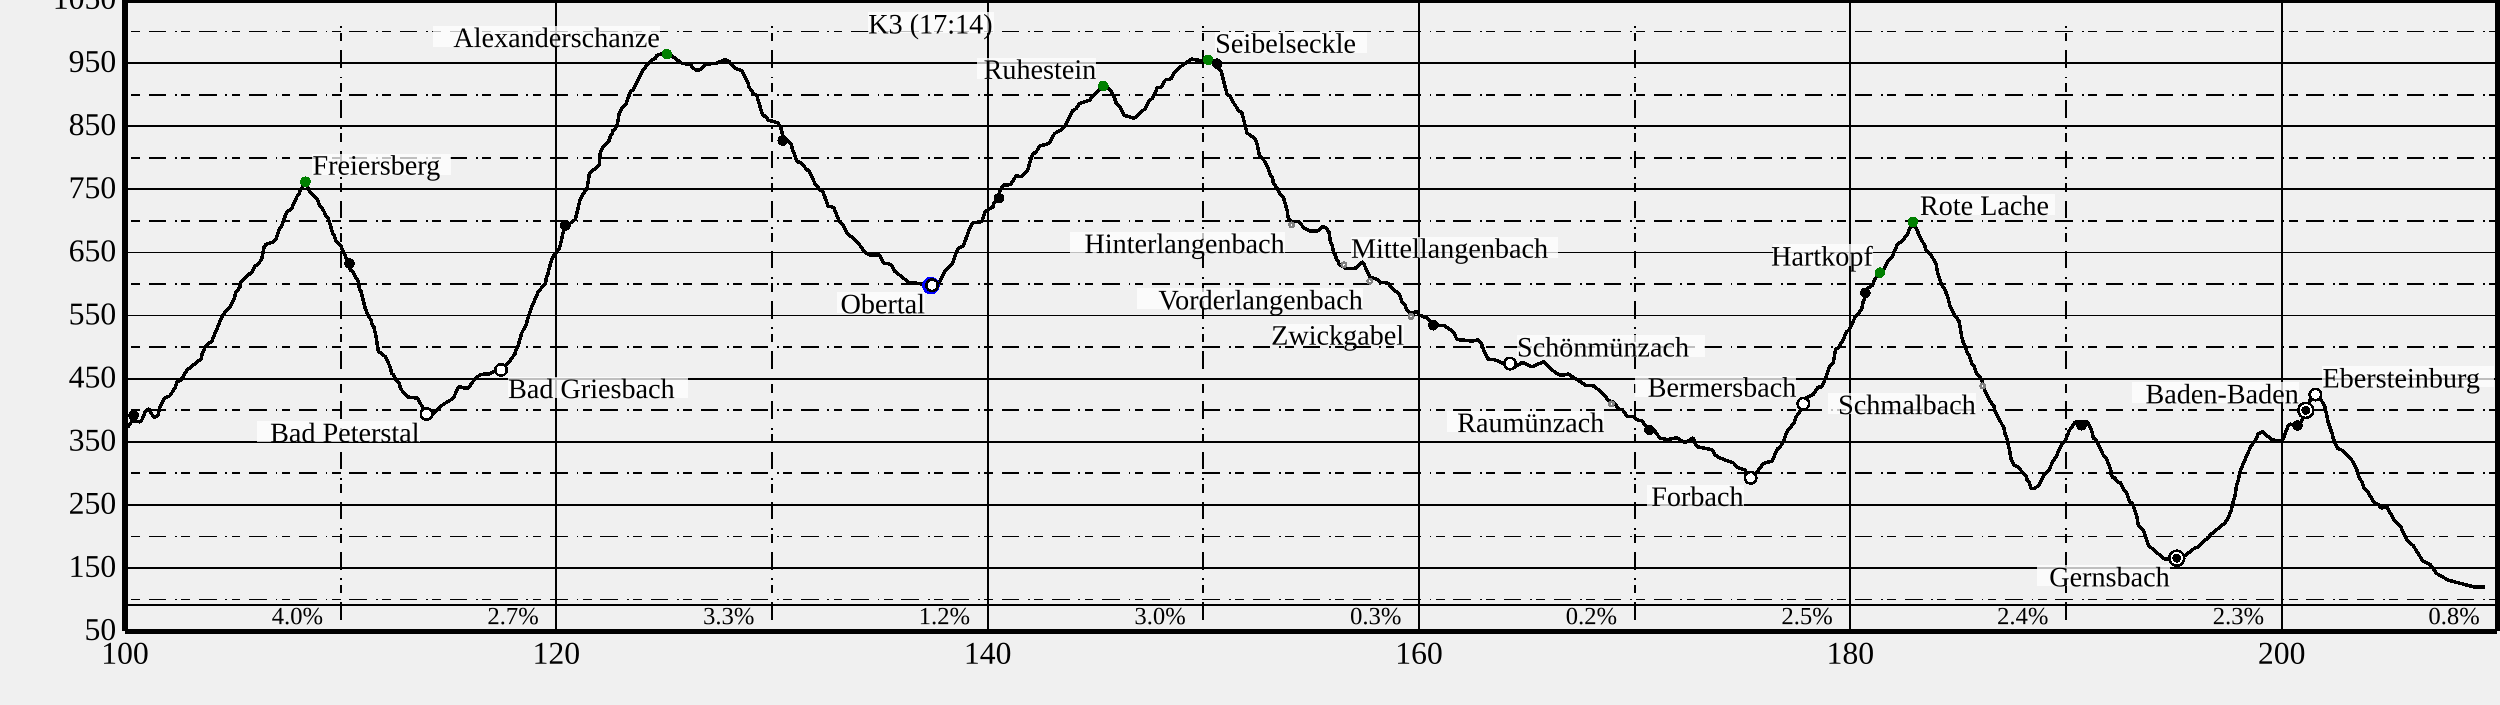
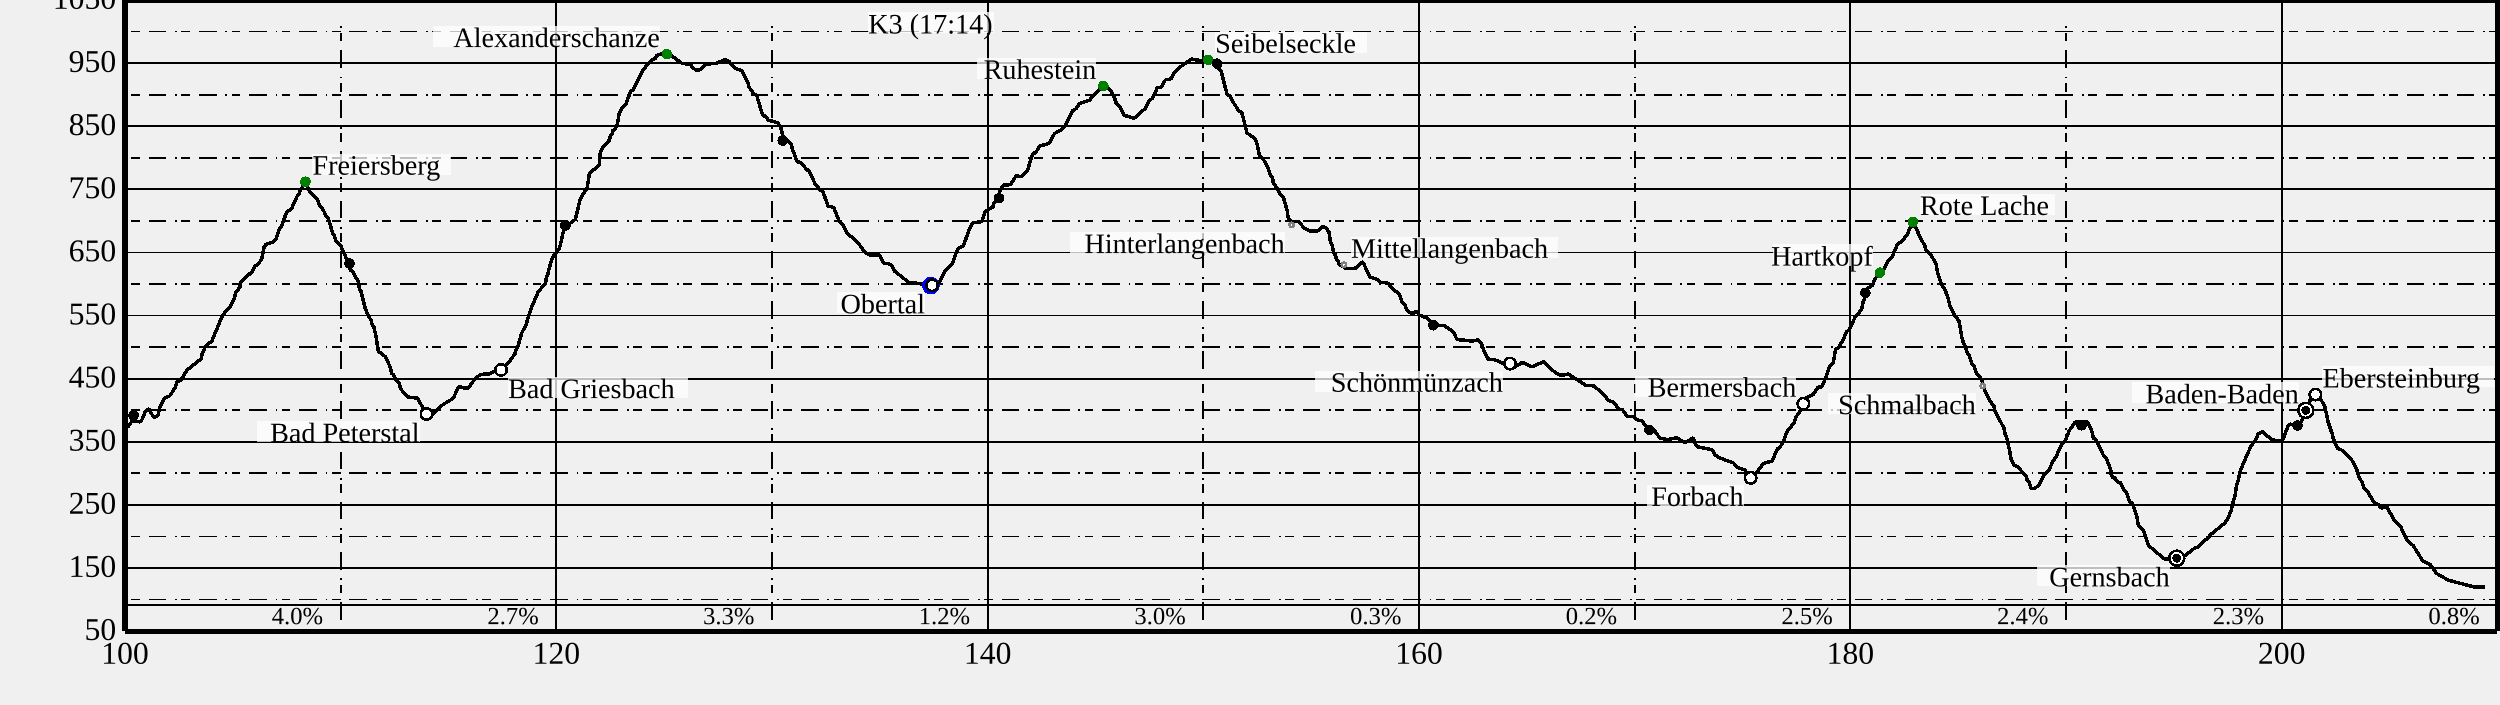
<svg xmlns="http://www.w3.org/2000/svg" height="400" width="1420">
  <g font-size="18" id="world" shape-rendering="crispEdges">
    <g id="BG" />
    <g id="SB" transform="translate(71 360)">
      <text text-anchor="middle" x="0" y="17">
100
</text>
      <text text-anchor="middle" x="245" y="17">
120
</text>
      <text text-anchor="middle" x="490" y="17">
140
</text>
      <text text-anchor="middle" x="735" y="17">
160
</text>
      <text text-anchor="middle" x="980" y="17">
180
</text>
      <text text-anchor="middle" x="1225" y="17">
200
</text>
    </g>
    <g id="SD" transform="translate(71 0)">
      <path d="M0,0 L1347.5,0" stroke="black" stroke-width="3" />
      <path d="M0,0 L0,358.5" stroke="black" stroke-width="3" />
      <path d="M0,358.5 L1347.5,358.5" stroke="black" stroke-width="3" />
      <path d="M1347.5,0 L1347.5,358.5" stroke="black" stroke-width="3" />
      <path d="M0,343.5 L1347.5,343.5" stroke="black" stroke-width="1" />
      <path d="M0,0 L0,358.5" stroke="black" stroke-width="1" />
      <path d="M245,0 L245,358.5" stroke="black" stroke-width="1" />
      <path d="M490,0 L490,358.5" stroke="black" stroke-width="1" />
      <path d="M735,0 L735,358.5" stroke="black" stroke-width="1" />
      <path d="M980,0 L980,358.5" stroke="black" stroke-width="1" />
      <path d="M1225,0 L1225,358.5" stroke="black" stroke-width="1" />
      <path d="M122.5,15 L122.5,358.5" stroke="black" stroke-dasharray="1.0,2.5,5.0,5.0,10.0,5.0" />
      <path d="M367.5,15 L367.5,358.5" stroke="black" stroke-dasharray="1.0,2.5,5.0,5.0,10.0,5.0" />
      <path d="M612.5,15 L612.5,358.5" stroke="black" stroke-dasharray="1.0,2.5,5.0,5.0,10.0,5.0" />
      <path d="M857.5,15 L857.5,358.5" stroke="black" stroke-dasharray="1.0,2.5,5.0,5.0,10.0,5.0" />
      <path d="M1102.5,15 L1102.5,358.5" stroke="black" stroke-dasharray="1.0,2.5,5.0,5.0,10.0,5.0" />
      <path d="M1347.5,15 L1347.5,358.5" stroke="black" stroke-dasharray="1.0,2.5,5.0,5.0,10.0,5.0" />
      <path d="M0,358.5 L1347.5,358.5" stroke="black" stroke-width="1" />
      <path d="M0,322.65 L1347.5,322.65" stroke="black" stroke-width="1" />
      <path d="M0,286.8 L1347.5,286.8" stroke="black" stroke-width="1" />
      <path d="M0,250.95 L1347.5,250.95" stroke="black" stroke-width="1" />
      <path d="M0,215.1 L1347.5,215.1" stroke="black" stroke-width="1" />
      <path d="M0,179.25 L1347.5,179.25" stroke="black" stroke-width="1" />
      <path d="M0,143.4 L1347.5,143.4" stroke="black" stroke-width="1" />
      <path d="M0,107.55 L1347.5,107.55" stroke="black" stroke-width="1" />
      <path d="M0,71.7 L1347.5,71.7" stroke="black" stroke-width="1" />
      <path d="M0,35.85 L1347.5,35.85" stroke="black" stroke-width="1" />
      <path d="M0,0 L1347.5,0" stroke="black" stroke-width="1" />
      <path d="M0,340.575 L1347.5,340.575" stroke="black" stroke-dasharray="1.0,2.5,5.0,5.0,10.0,5.0" />
      <path d="M0,304.725 L1347.5,304.725" stroke="black" stroke-dasharray="1.0,2.5,5.0,5.0,10.0,5.0" />
      <path d="M0,268.875 L1347.5,268.875" stroke="black" stroke-dasharray="1.0,2.5,5.0,5.0,10.0,5.0" />
      <path d="M0,233.025 L1347.5,233.025" stroke="black" stroke-dasharray="1.0,2.5,5.0,5.0,10.0,5.0" />
      <path d="M0,197.175 L1347.5,197.175" stroke="black" stroke-dasharray="1.0,2.5,5.0,5.0,10.0,5.0" />
      <path d="M0,161.325 L1347.5,161.325" stroke="black" stroke-dasharray="1.0,2.5,5.0,5.0,10.0,5.0" />
      <path d="M0,125.475 L1347.5,125.475" stroke="black" stroke-dasharray="1.0,2.5,5.0,5.0,10.0,5.0" />
      <path d="M0,89.625 L1347.5,89.625" stroke="black" stroke-dasharray="1.0,2.5,5.0,5.0,10.0,5.0" />
      <path d="M0,53.775 L1347.5,53.775" stroke="black" stroke-dasharray="1.0,2.5,5.0,5.0,10.0,5.0" />
      <path d="M0,17.925 L1347.5,17.925" stroke="black" stroke-dasharray="1.0,2.5,5.0,5.0,10.0,5.0" />
      <path d="M0,-17.925 L1347.5,-17.925" stroke="black" stroke-dasharray="1.0,2.5,5.0,5.0,10.0,5.0" />
      <text font-size="14" text-anchor="end" x="112.5" y="354.5">
4.0%
</text>
      <text font-size="14" text-anchor="end" x="235" y="354.5">
2.7%
</text>
      <text font-size="14" text-anchor="end" x="357.5" y="354.5">
3.3%
</text>
      <text font-size="14" text-anchor="end" x="480" y="354.5">
1.2%
</text>
      <text font-size="14" text-anchor="end" x="602.5" y="354.5">
3.0%
</text>
      <text font-size="14" text-anchor="end" x="725" y="354.5">
0.3%
</text>
      <text font-size="14" text-anchor="end" x="847.5" y="354.5">
0.2%
</text>
      <text font-size="14" text-anchor="end" x="970" y="354.5">
2.5%
</text>
      <text font-size="14" text-anchor="end" x="1092.5" y="354.5">
2.4%
</text>
      <text font-size="14" text-anchor="end" x="1215" y="354.5">
2.3%
</text>
      <text font-size="14" text-anchor="end" x="1337.5" y="354.5">
0.8%
</text>
      <path d="M1.6,242.7 L4.1,239.0 L8.7,239.6 L9.4,238.9 L11.3,234.3 L13.1,232.5 L13.6,232.4 L16.2,236.9 L18.0,236.6 L19.0,235.3 L19.3,232.6 L22.3,226.2 L25.4,224.9 L28.7,219.8 L29.3,217.2 L31.7,216.0 L35.2,210.2 L43.2,203.8 L43.8,201.0 L45.8,196.6 L49.4,193.6 L54.6,180.9 L57.2,176.6 L60.0,173.8 L62.0,169.6 L63.0,166.1 L65.2,163.2 L65.9,159.9 L70.2,155.7 L71.5,155.5 L74.0,150.7 L75.0,150.7 L77.6,147.3 L78.9,140.6 L80.1,138.8 L84.4,137.4 L85.9,135.5 L87.4,130.7 L89.1,128.1 L91.7,120.6 L94.6,118.5 L98.1,110.7 L98.6,110.7 L99.6,108.0 L101.8,104.8 L102.8,104.9 L105.7,109.9 L109.6,113.8 L110.4,116.3 L112.8,119.6 L114.3,123.1 L115.4,123.7 L118.2,133.4 L118.6,133.4 L119.7,136.5 L122.4,139.3 L125.7,146.7 L126.3,149.6 L128.2,153.7 L129.2,154.0 L132.6,160.2 L133.0,163.2 L133.6,165.1 L133.9,165.1 L136.6,175.8 L136.9,175.8 L137.5,177.8 L139.9,182.3 L140.4,184.6 L141.3,185.6 L142.6,191.2 L144.0,200.3 L144.8,200.0 L148.0,202.7 L150.7,208.7 L151.5,212.1 L152.5,212.9 L153.8,215.9 L155.7,217.7 L156.6,220.9 L159.3,224.3 L160.8,225.5 L166.0,226.1 L171.3,235.1 L174.1,235.9 L180.7,229.7 L186.4,226.3 L189.5,219.6 L194.7,220.8 L199.0,214.8 L202.2,212.6 L206.4,212.5 L214.2,208.8 L218.1,205.8 L221.5,200.9 L222.1,198.6 L223.1,196.9 L225.3,189.2 L227.7,184.6 L230.8,174.9 L234.7,165.8 L238.8,160.8 L239.5,157.1 L240.1,156.0 L240.8,152.8 L242.8,146.1 L246.5,141.6 L247.1,139.9 L249.2,130.4 L249.8,129.1 L255.8,124.6 L258.6,112.9 L261.9,107.6 L262.4,107.6 L263.8,98.3 L269.3,94.0 L269.9,87.1 L271.2,83.8 L274.7,80.5 L275.9,76.8 L276.7,75.9 L277.2,73.8 L278.1,73.8 L279.6,70.9 L280.7,64.5 L282.2,61.7 L284.4,59.3 L287.3,51.5 L288.3,51.5 L294.4,39.4 L295.1,39.4 L295.9,37.4 L298.9,34.4 L301.4,33.1 L301.8,31.6 L306.0,30.1 L309.5,31.0 L316.5,36.1 L321.4,36.4 L322.2,38.2 L324.1,39.7 L326.3,39.8 L330.2,36.4 L335.6,36.0 L340.6,33.9 L342.9,34.7 L346.4,38.7 L350.3,40.2 L354.0,47.5 L354.3,49.3 L357.0,53.1 L358.9,54.4 L361.6,63.7 L362.5,65.7 L363.9,66.0 L365.4,68.2 L370.9,69.8 L372.4,72.2 L373.6,77.1 L378.6,82.3 L378.9,84.1 L381.7,91.8 L383.6,92.3 L387.7,96.7 L388.3,96.5 L392.0,104.5 L395.0,108.1 L396.3,108.6 L399.4,117.1 L402.6,117.8 L405.6,125.7 L407.5,127.4 L410.1,132.4 L416.1,137.5 L420.1,143.1 L423.2,145.0 L428.5,144.8 L431.1,149.6 L433.6,149.6 L435.5,151.0 L437.1,154.0 L445.1,160.3 L457.8,162.0 L462.8,159.7 L465.7,154.2 L469.9,149.8 L472.4,142.7 L473.5,141.0 L476.2,139.6 L480.0,129.1 L481.4,126.6 L486.7,125.9 L488.5,120.4 L492.6,117.5 L493.0,118.1 L493.5,115.6 L495.9,112.7 L496.9,108.6 L498.9,105.0 L503.0,104.9 L506.1,99.9 L508.9,100.3 L511.9,97.6 L512.8,96.2 L514.9,89.2 L516.2,86.8 L517.2,86.8 L519.7,82.8 L524.0,81.8 L525.5,80.4 L528.0,75.8 L531.4,74.0 L534.3,70.9 L538.3,62.8 L540.4,61.6 L541.9,58.9 L547.7,57.0 L553.8,50.4 L556.5,49.5 L559.7,51.0 L561.9,55.2 L563.0,58.6 L564.9,60.4 L567.5,65.5 L573.2,67.2 L579.5,61.6 L581.4,57.6 L583.7,55.7 L586.3,49.9 L588.5,49.5 L591.0,45.3 L594.0,44.9 L595.8,41.7 L599.2,38.1 L605.9,33.5 L611.6,34.6 L614.1,33.5 L618.1,34.7 L620.3,38.4 L622.6,40.5 L626.0,53.7 L627.9,54.8 L628.9,57.2 L632.4,62.6 L634.4,64.1 L637.3,75.5 L641.9,78.7 L643.0,81.6 L644.4,88.4 L646.7,90.7 L648.9,94.6 L650.9,100.2 L651.7,100.6 L652.3,104.2 L654.3,106.6 L656.0,110.3 L658.1,112.5 L660.2,119.9 L660.6,123.6 L662.7,125.7 L666.7,125.7 L669.5,129.3 L673.7,131.4 L677.6,131.1 L680.3,128.6 L682.2,129.4 L683.9,131.8 L684.6,137.1 L685.6,139.1 L686.5,143.7 L687.0,143.7 L688.3,147.6 L689.0,148.2 L689.7,150.3 L693.4,152.4 L697.3,152.6 L699.4,152.1 L702.5,148.8 L703.3,149.2 L707.1,157.3 L711.0,158.5 L713.0,160.4 L717.2,160.7 L720.6,164.7 L723.2,166.3 L723.9,167.4 L725.4,171.6 L726.7,172.6 L728.1,176.0 L729.4,177.4 L731.8,178.1 L733.8,176.5 L734.9,178.8 L740.0,180.9 L742.8,184.5 L749.4,185.0 L754.5,188.5 L756.3,192.3 L757.3,192.9 L765.3,193.7 L768.7,193.0 L770.6,195.5 L771.9,199.6 L774.2,203.9 L778.3,204.4 L788.3,209.1 L793.7,205.8 L799.2,208.3 L805.7,205.5 L812.9,212.1 L815.8,213.3 L819.8,212.5 L829.7,218.8 L834.4,219.2 L840.9,224.9 L842.2,227.3 L845.3,228.4 L848.8,232.5 L850.4,232.5 L853.4,236.7 L856.8,236.5 L859.3,238.7 L861.9,239.0 L862.7,241.0 L864.4,242.6 L864.8,244.0 L868.3,243.9 L871.8,248.8 L876.0,249.7 L881.4,248.7 L886.2,251.5 L890.6,248.6 L892.2,252.9 L893.2,253.8 L901.7,255.5 L902.9,258.1 L905.5,260.0 L913.7,263.0 L915.6,265.5 L920.0,266.8 L921.5,269.5 L923.2,270.1 L926.3,269.0 L930.7,263.2 L935.6,261.8 L938.6,254.8 L939.8,254.3 L941.6,251.6 L944.2,244.8 L948.0,240.3 L949.2,236.6 L950.8,234.7 L954.3,226.4 L958.8,224.1 L961.7,219.8 L963.4,220.0 L965.0,217.2 L968.2,208.1 L970.3,206.1 L971.2,200.5 L971.9,198.2 L973.4,197.5 L974.7,194.8 L975.1,194.8 L977.7,188.6 L979.4,187.1 L982.9,179.7 L984.5,178.5 L986.5,175.1 L987.2,171.5 L988.3,168.8 L989.7,163.9 L992.7,162.0 L993.5,159.2 L996.1,155.3 L998.5,154.2 L1001.6,147.8 L1004.0,145.8 L1004.7,143.3 L1006.8,138.7 L1010.4,136.2 L1010.9,134.6 L1012.4,133.1 L1013.5,130.2 L1015.5,127.9 L1017.5,129.4 L1018.9,133.4 L1022.3,139.6 L1022.9,142.1 L1026.1,145.3 L1028.8,150.3 L1029.5,154.9 L1031.6,161.2 L1034.1,165.1 L1034.4,166.6 L1035.2,168.1 L1036.6,173.7 L1039.5,179.6 L1041.7,182.2 L1043.4,192.0 L1044.2,194.7 L1045.3,196.6 L1046.1,199.7 L1047.6,202.2 L1049.1,207.0 L1050.2,208.0 L1051.9,212.7 L1053.5,214.0 L1054.9,216.5 L1056.3,221.5 L1059.2,227.6 L1061.6,230.7 L1061.9,233.0 L1067.3,243.3 L1068.0,247.1 L1068.7,248.2 L1070.4,255.7 L1071.3,261.0 L1073.0,264.1 L1075.0,265.0 L1080.0,270.8 L1080.5,272.9 L1081.3,273.3 L1082.6,277.1 L1084.1,277.7 L1087.0,275.8 L1090.4,269.1 L1092.7,267.2 L1095.0,262.1 L1097.4,258.7 L1098.0,256.6 L1100.2,252.3 L1102.1,250.2 L1104.2,244.8 L1107.8,239.6 L1114.5,239.4 L1117.0,244.2 L1118.0,248.8 L1119.7,249.9 L1123.8,258.8 L1125.4,260.2 L1127.9,267.1 L1128.1,269.3 L1129.2,271.4 L1130.1,270.8 L1130.3,271.9 L1131.8,273.8 L1133.5,274.2 L1135.2,278.2 L1137.1,280.2 L1138.6,285.2 L1140.3,285.9 L1142.7,293.5 L1143.6,298.5 L1146.6,301.7 L1149.3,309.8 L1158.4,317.5 L1163.6,317.5 L1169.6,315.9 L1175.9,311.1 L1177.5,310.8 L1180.9,307.0 L1183.3,305.7 L1184.2,304.0 L1192.7,297.1 L1194.4,294.7 L1196.4,289.5 L1197.6,284.5 L1198.3,282.7 L1199.4,275.5 L1199.9,274.5 L1201.2,268.4 L1202.9,263.9 L1207.3,253.9 L1210.7,249.0 L1211.5,246.6 L1214.0,245.2 L1219.3,249.7 L1224.9,250.9 L1225.4,249.4 L1226.0,249.4 L1226.3,247.8 L1228.5,242.2 L1229.8,240.9 L1234.0,242.1 L1235.2,240.7 L1237.3,237.4 L1238.5,233.2 L1240.9,228.6 L1241.2,226.7 L1244.2,224.6 L1247.2,226.7 L1249.6,231.3 L1251.4,239.7 L1253.6,246.3 L1253.8,246.3 L1254.3,249.2 L1256.6,254.5 L1259.4,255.8 L1264.8,261.3 L1267.5,266.3 L1269.1,271.5 L1270.6,273.8 L1271.7,277.1 L1273.6,278.9 L1277.5,285.4 L1279.8,286.5 L1281.3,288.5 L1284.8,288.1 L1289.2,295.9 L1292.5,299.0 L1296.0,306.6 L1299.7,309.9 L1305.2,318.7 L1309.4,320.7 L1312.9,325.7 L1319.8,329.6 L1334.3,333.4 L1340.4,333.5" fill="transparent" id="track" stroke="black" stroke-linejoin="miter" stroke-miterlimit="1" stroke-width="2" />
      <g>
        <g>
          <circle cx="457.75" cy="162.221" fill="Blue" id="11/wp" r="5" />
        </g>
        <g transform="translate(457.7502 162.2213)">
          <rect fill="white" fill-opacity="0.75" height="12" id="label-bg" width="71.221" x="-35.611" y="-155.221" />
          <text font-size="16.0" id="11/wp/text" text-anchor="start" x="-35.611" y="-143.221">
K3 (17:14)
</text>
        </g>
        <g>
          <circle cx="1238.697" cy="233.097" fill="Black" id="12/wp" r="5" />
          <circle cx="1238.697" cy="233.097" fill="white" id="12/wp-little-white" r="3.5" />
          <circle cx="1238.697" cy="233.097" fill="black" id="12/wp-little-white" r="2.5" />
        </g>
        <g transform="translate(1238.697 233.0967)">
          <rect fill="white" fill-opacity="0.75" height="12" id="label-bg" width="94.905" x="-98.905" y="-16" />
          <text font-size="16.0" id="12/wp/text" text-anchor="end" x="-4.000" y="-4.000">
Baden-Baden
</text>
        </g>
        <g>
          <circle cx="1165.384" cy="317.057" fill="Black" id="13/wp" r="5" />
          <circle cx="1165.384" cy="317.057" fill="white" id="13/wp-little-white" r="3.5" />
          <circle cx="1165.384" cy="317.057" fill="black" id="13/wp-little-white" r="2.5" />
        </g>
        <g transform="translate(1165.384 317.0574)">
          <rect fill="white" fill-opacity="0.75" height="12" id="label-bg" width="75.579" x="-79.579" y="4" />
          <text font-size="16.0" id="13/wp/text" text-anchor="end" x="-4.000" y="16.000">
Gernsbach
</text>
        </g>
        <g>
          <circle cx="923.326" cy="271.385" fill="Black" id="14/wp" r="4" />
          <circle cx="923.326" cy="271.385" fill="white" id="14/wp-little-white" r="2.5" />
        </g>
        <g transform="translate(923.3256 271.3845)">
          <rect fill="white" fill-opacity="0.75" height="12" id="label-bg" width="54.737" x="-58.737" y="4" />
          <text font-size="16.0" id="14/wp/text" text-anchor="end" x="-4.000" y="16.000">
Forbach
</text>
        </g>
        <g>
          <circle cx="171.279" cy="235.176" fill="Black" id="15/wp" r="4" />
          <circle cx="171.279" cy="235.176" fill="white" id="15/wp-little-white" r="2.5" />
        </g>
        <g transform="translate(171.2791 235.176)">
          <rect fill="white" fill-opacity="0.75" height="12" id="label-bg" width="92.442" x="-96.442" y="4" />
          <text font-size="16.0" id="15/wp/text" text-anchor="end" x="-4.000" y="16.000">
Bad Peterstal
</text>
        </g>
        <g>
          <circle cx="213.57" cy="210.117" fill="Black" id="16/wp" r="4" />
          <circle cx="213.57" cy="210.117" fill="white" id="16/wp-little-white" r="2.5" />
        </g>
        <g transform="translate(213.5701 210.1169)">
          <rect fill="white" fill-opacity="0.75" height="12" id="label-bg" width="102.2" x="4" y="4" />
          <text font-size="16.0" id="16/wp/text" text-anchor="start" x="4.000" y="16.000">
Bad Griesbach
</text>
        </g>
        <g>
          <circle cx="458.396" cy="161.97" fill="Black" id="17/wp" r="4" />
          <circle cx="458.396" cy="161.97" fill="white" id="17/wp-little-white" r="2.5" />
        </g>
        <g transform="translate(458.3956 161.9703)">
          <rect fill="white" fill-opacity="0.75" height="12" id="label-bg" width="49.716" x="-53.716" y="4" />
          <text font-size="16.0" id="17/wp/text" text-anchor="end" x="-4.000" y="16.000">
Obertal
</text>
        </g>
        <g>
          <circle cx="953.288" cy="229.332" fill="Black" id="18/wp" r="4" />
          <circle cx="953.288" cy="229.332" fill="white" id="18/wp-little-white" r="2.5" />
        </g>
        <g transform="translate(953.2882 229.3325)">
          <rect fill="white" fill-opacity="0.75" height="12" id="label-bg" width="91.874" x="-95.874" y="-16" />
          <text font-size="16.0" id="18/wp/text" text-anchor="end" x="-4.000" y="-4.000">
Bermersbach
</text>
        </g>
        <g>
          <circle cx="1244.166" cy="224.098" fill="Black" id="19/wp" r="4" />
          <circle cx="1244.166" cy="224.098" fill="white" id="19/wp-little-white" r="2.5" />
        </g>
        <g transform="translate(1244.166 224.0984)">
          <rect fill="white" fill-opacity="0.75" height="12" id="label-bg" width="97.274" x="4" y="-16" />
          <text font-size="16.0" id="19/wp/text" text-anchor="start" x="4.000" y="-4.000">
Ebersteinburg
</text>
        </g>
        <g>
          <circle cx="786.634" cy="206.496" fill="Black" id="20/wp" r="4" />
          <circle cx="786.634" cy="206.496" fill="white" id="20/wp-little-white" r="2.5" />
        </g>
        <g transform="translate(786.6341 206.496)">
-           <rect fill="white" fill-opacity="0.75" height="12" id="label-bg" width="106.558" x="4" y="-16" />
-           <text font-size="16.0" id="20/wp/text" text-anchor="start" x="4.000" y="-4.000">
+           <rect fill="white" fill-opacity="0.75" height="12" id="label-bg" width="106.558" x="-110.558" y="4" />
+           <text font-size="16.0" id="20/wp/text" text-anchor="end" x="-4.000" y="16.000">
Schönmünzach
</text>
        </g>
        <g>
          <circle cx="307.776" cy="30.723" fill="Green" id="21/wp" r="3" />
        </g>
        <g transform="translate(307.776 30.72345)">
          <rect fill="white" fill-opacity="0.75" height="12" id="label-bg" width="129.011" x="-133.011" y="-16" />
          <text font-size="16.0" id="21/wp/text" text-anchor="end" x="-4.000" y="-4.000">
Alexanderschanze
</text>
        </g>
        <g>
          <circle cx="615.22" cy="33.986" fill="Green" id="22/wp" r="3" />
        </g>
        <g transform="translate(615.2201 33.9858)">
          <rect fill="white" fill-opacity="0.75" height="12" id="label-bg" width="86.284" x="4" y="-16" />
          <text font-size="16.0" id="22/wp/text" text-anchor="start" x="4.000" y="-4.000">
Seibelseckle
</text>
        </g>
        <g>
          <circle cx="555.669" cy="48.792" fill="Green" id="23/wp" r="3" />
        </g>
        <g transform="translate(555.669 48.79185)">
          <rect fill="white" fill-opacity="0.75" height="12" id="label-bg" width="67.905" x="-71.905" y="-16" />
          <text font-size="16.0" id="23/wp/text" text-anchor="end" x="-4.000" y="-4.000">
Ruhestein
</text>
        </g>
        <g>
          <circle cx="102.479" cy="103.212" fill="Green" id="24/wp" r="3" />
        </g>
        <g transform="translate(102.4785 103.2122)">
          <rect fill="white" fill-opacity="0.75" height="12" id="label-bg" width="78.611" x="4" y="-16" />
          <text font-size="16.0" id="24/wp/text" text-anchor="start" x="4.000" y="-4.000">
Freiersberg
</text>
        </g>
        <g>
          <circle cx="1015.518" cy="126.084" fill="Green" id="25/wp" r="3" />
        </g>
        <g transform="translate(1015.518 126.0845)">
          <rect fill="white" fill-opacity="0.75" height="12" id="label-bg" width="76.905" x="4" y="-16" />
          <text font-size="16.0" id="25/wp/text" text-anchor="start" x="4.000" y="-4.000">
Rote Lache
</text>
        </g>
        <g>
          <circle cx="996.739" cy="154.872" fill="Green" id="26/wp" r="3" />
        </g>
        <g transform="translate(996.7391 154.872)">
          <rect fill="white" fill-opacity="0.75" height="12" id="label-bg" width="56.821" x="-60.821" y="-16" />
          <text font-size="16.0" id="26/wp/text" text-anchor="end" x="-4.000" y="-4.000">
Hartkopf
</text>
        </g>
        <g>
          <circle cx="662.689" cy="127.734" fill="Gray" id="27/wp" r="2" />
          <circle cx="662.689" cy="127.734" fill="white" id="27/wp-little-white" r="0.5" />
        </g>
        <g transform="translate(662.6893 127.7336)">
          <rect fill="white" fill-opacity="0.75" height="12" id="label-bg" width="122.095" x="-126.095" y="4" />
          <text font-size="16.0" id="27/wp/text" text-anchor="end" x="-4.000" y="16.000">
Hinterlangenbach
</text>
        </g>
        <g>
          <circle cx="692.355" cy="150.427" fill="Gray" id="28/wp" r="2" />
          <circle cx="692.355" cy="150.427" fill="white" id="28/wp-little-white" r="0.5" />
        </g>
        <g transform="translate(692.3553 150.4266)">
          <rect fill="white" fill-opacity="0.75" height="12" id="label-bg" width="117.832" x="4" y="-16" />
          <text font-size="16.0" id="28/wp/text" text-anchor="start" x="4.000" y="-4.000">
Mittellangenbach
</text>
        </g>
        <g>
-           <circle cx="707.074" cy="159.712" fill="Gray" id="29/wp" r="2" />
-           <circle cx="707.074" cy="159.712" fill="white" id="29/wp-little-white" r="0.5" />
-         </g>
-         <g transform="translate(707.0741 159.7118)">
-           <rect fill="white" fill-opacity="0.75" height="12" id="label-bg" width="128.537" x="-132.537" y="4" />
-           <text font-size="16.0" id="29/wp/text" text-anchor="end" x="-4.000" y="16.000">
- Vorderlangenbach
- </text>
-         </g>
-         <g>
-           <circle cx="730.535" cy="179.788" fill="Gray" id="30/wp" r="2" />
-           <circle cx="730.535" cy="179.788" fill="white" id="30/wp-little-white" r="0.5" />
-         </g>
-         <g transform="translate(730.5355 179.7878)">
-           <rect fill="white" fill-opacity="0.75" height="12" id="label-bg" width="74.726" x="-78.726" y="4" />
-           <text font-size="16.0" id="30/wp/text" text-anchor="end" x="-4.000" y="16.000">
- Zwickgabel
- </text>
-         </g>
-         <g>
-           <circle cx="844.223" cy="229.404" fill="Gray" id="31/wp" r="2" />
-           <circle cx="844.223" cy="229.404" fill="white" id="31/wp-little-white" r="0.5" />
-         </g>
-         <g transform="translate(844.2231 229.4042)">
-           <rect fill="white" fill-opacity="0.75" height="12" id="label-bg" width="89.505" x="-93.505" y="4" />
-           <text font-size="16.0" id="31/wp/text" text-anchor="end" x="-4.000" y="16.000">
- Raumünzach
- </text>
-         </g>
-         <g>
-           <circle cx="1055.236" cy="219.223" fill="Gray" id="32/wp" r="2" />
-           <circle cx="1055.236" cy="219.223" fill="white" id="32/wp-little-white" r="0.5" />
+           <circle cx="1055.236" cy="219.223" fill="Gray" id="29/wp" r="2" />
+           <circle cx="1055.236" cy="219.223" fill="white" id="29/wp-little-white" r="0.5" />
        </g>
        <g transform="translate(1055.236 219.2228)">
          <rect fill="white" fill-opacity="0.75" height="12" id="label-bg" width="84.011" x="-88.011" y="4" />
-           <text font-size="16.0" id="32/wp/text" text-anchor="end" x="-4.000" y="16.000">
+           <text font-size="16.0" id="29/wp/text" text-anchor="end" x="-4.000" y="16.000">
Schmalbach
</text>
        </g>
        <g>
          <circle cx="4.882" cy="235.929" fill="Black" id="0/wp" r="3" />
        </g>
        <g>
          <circle cx="127.48" cy="149.71" fill="Black" id="1/wp" r="3" />
        </g>
        <g>
          <circle cx="250.115" cy="128.056" fill="Black" id="2/wp" r="3" />
        </g>
        <g>
          <circle cx="373.597" cy="79.838" fill="Black" id="3/wp" r="3" />
        </g>
        <g>
          <circle cx="496.442" cy="112.569" fill="Black" id="4/wp" r="3" />
        </g>
        <g>
          <circle cx="620.346" cy="36.173" fill="Black" id="5/wp" r="3" />
        </g>
        <g>
          <circle cx="743.11" cy="184.735" fill="Black" id="6/wp" r="3" />
        </g>
        <g>
          <circle cx="865.893" cy="244.246" fill="Black" id="7/wp" r="3" />
        </g>
        <g>
          <circle cx="988.531" cy="166.308" fill="Black" id="8/wp" r="3" />
        </g>
        <g>
          <circle cx="1111.338" cy="241.557" fill="Black" id="9/wp" r="3" />
        </g>
        <g>
          <circle cx="1233.977" cy="241.629" fill="Black" id="10/wp" r="3" />
        </g>
      </g>
    </g>
    <g id="SL" transform="translate(0 0)">
      <text text-anchor="end" x="66" y="363.5">
50
</text>
      <text text-anchor="end" x="66" y="327.65">
150
</text>
      <text text-anchor="end" x="66" y="291.8">
250
</text>
      <text text-anchor="end" x="66" y="255.95">
350
</text>
      <text text-anchor="end" x="66" y="220.1">
450
</text>
      <text text-anchor="end" x="66" y="184.25">
550
</text>
      <text text-anchor="end" x="66" y="148.4">
650
</text>
      <text text-anchor="end" x="66" y="112.55">
750
</text>
      <text text-anchor="end" x="66" y="76.7">
850
</text>
      <text text-anchor="end" x="66" y="40.85">
950
</text>
      <text text-anchor="end" x="66" y="5">
1050
</text>
    </g>
  </g>
</svg>
